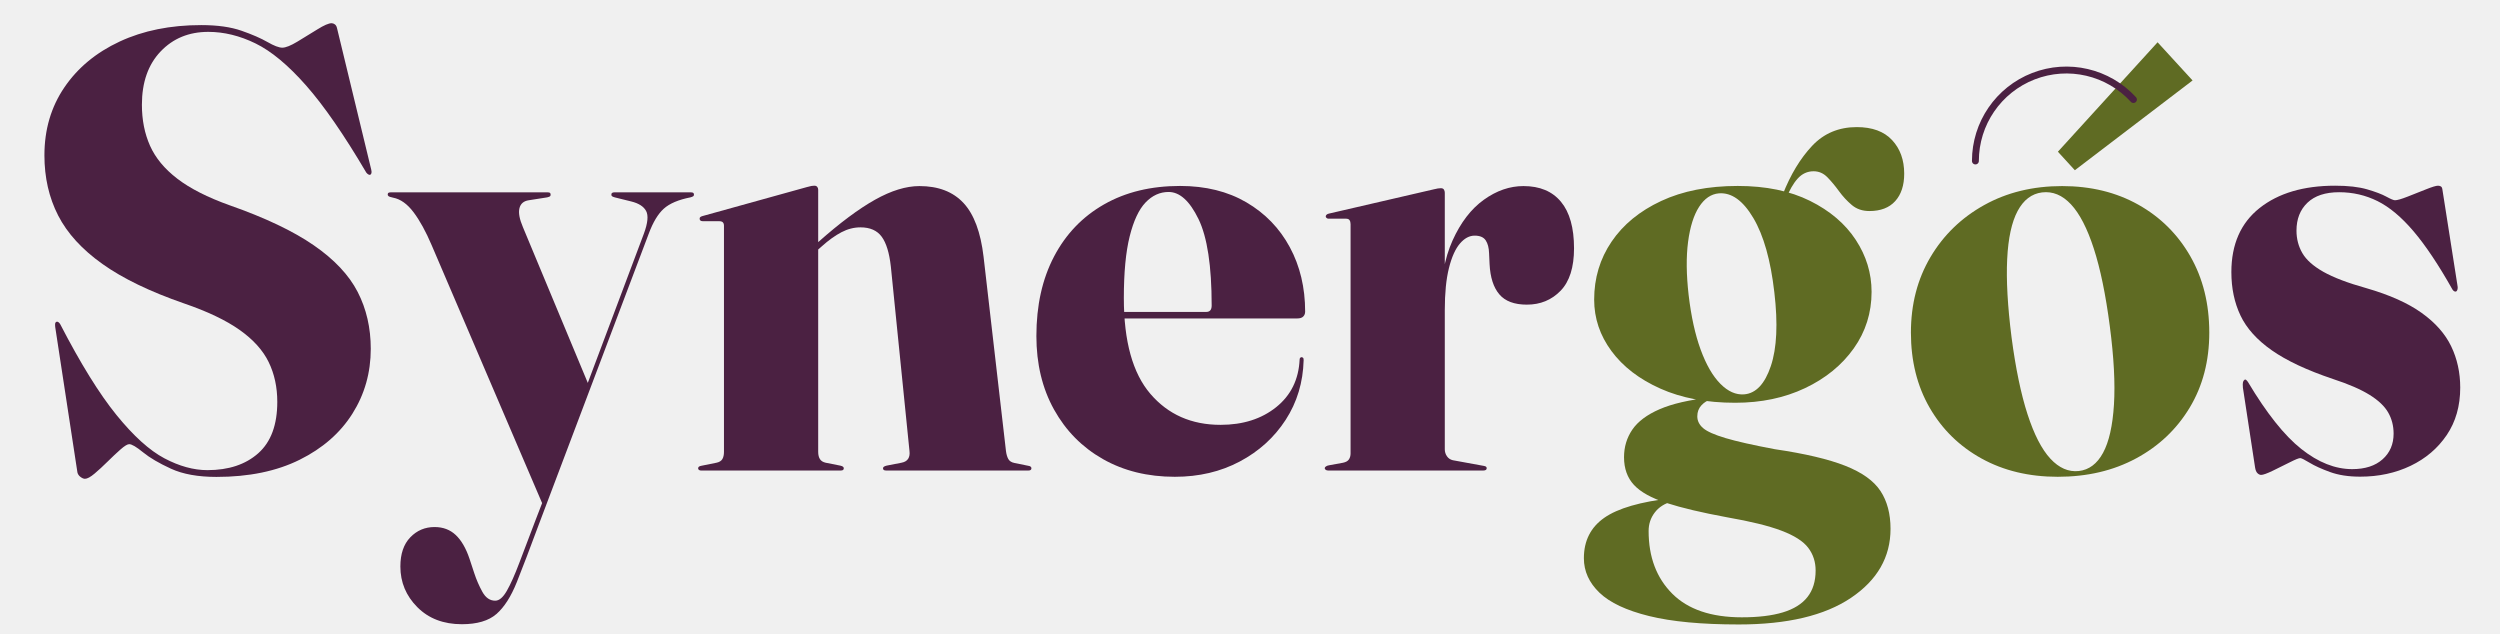
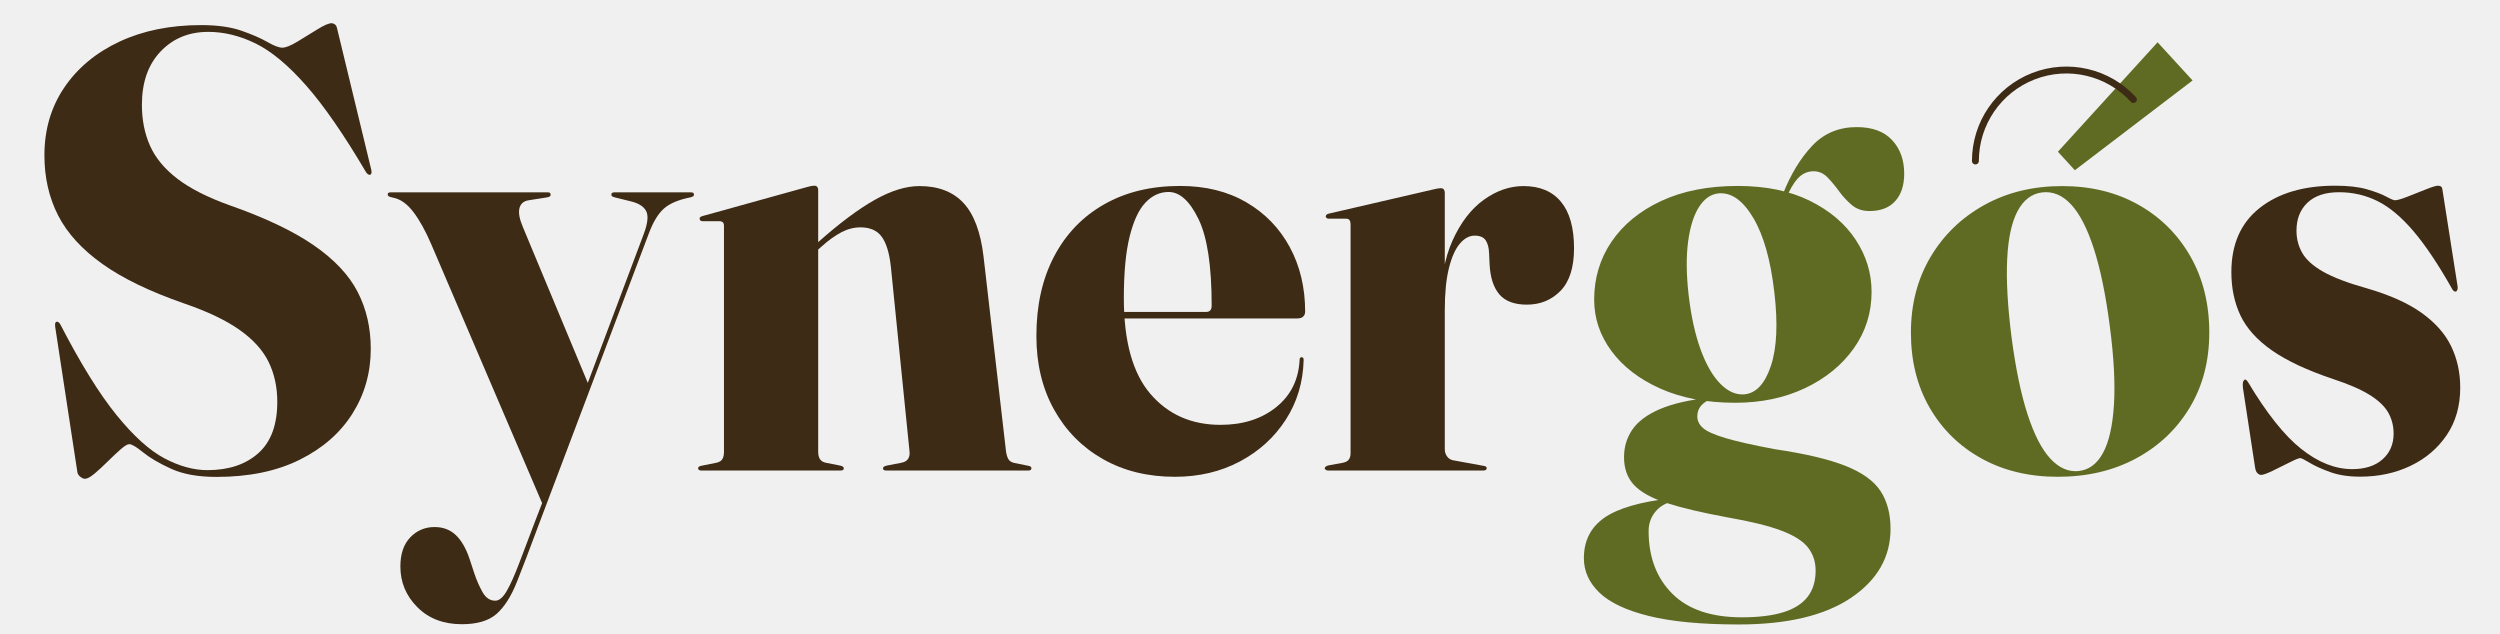
<svg xmlns="http://www.w3.org/2000/svg" viewBox="-80 -1500 7970 2020">
  <mask id="md0">
    <rect x="57" y="-1431" width="1053" height="1462" fill="white" />
  </mask>
  <g mask="url(#md0)">
-     <path transform="translate(0,0) scale(1,-1)" d="M610 -20.4Q522.2 -20.4 465.199 5.7Q408.199 31.8 376.199 57.9Q344.199 84 331.999 84Q323.399 84 304.499 67.4Q285.6 50.8 263.4 28.8Q241.2 6.8 221.5 -9.8Q201.801 -26.4 190.801 -26.4Q184.601 -26.4 176.701 -20.5Q168.801 -14.6 166.801 -6L96.001 457.598Q95.201 465.198 95.901 468.898Q96.601 472.598 99.201 473.598Q102.001 475.598 105.701 473.298Q109.401 470.998 112.001 466.398Q209.4 277.999 291.1 177.299Q372.799 76.6 444.1 38.9Q515.4 1.2 581.2 1.2Q682.801 1.2 743.401 55.1Q804.001 109 804.001 218.801Q804.001 289.201 776.501 345.701Q749.001 402.201 683.801 448.301Q618.601 494.402 506.4 532.802Q344.2 589.002 246.601 658.402Q149.001 727.802 105.301 813.201Q61.601 898.601 61.601 1004.801Q61.601 1127.801 125.201 1221.4Q188.801 1315 301.4 1367.5Q414 1420 561.599 1420Q638.599 1420 690 1402Q741.4 1384 772.7 1366Q804 1347.999 820 1347.999Q836.2 1347.999 868.499 1367.5Q900.799 1387 932.098 1406.5Q963.398 1426 977.198 1426Q982.398 1426 987.498 1422.3Q992.598 1418.6 994.398 1410.4L1103.598 958.801Q1105.198 951.401 1104.198 948.102Q1103.198 944.802 1100.398 942.802Q1097.798 941.802 1094.098 944.001Q1090.398 946.201 1087.598 950.001Q981.399 1130.401 895.799 1227.5Q810.199 1324.6 734.699 1361.5Q659.199 1398.4 583.999 1398.4Q491.398 1398.4 431.897 1335.8Q372.397 1273.2 372.397 1165.999Q372.397 1093.399 398.297 1035.299Q424.197 977.199 485.297 930.298Q546.398 883.398 651.998 845.598Q821.798 785.998 920.198 718.098Q1018.598 650.198 1060.297 569.198Q1101.997 488.198 1101.997 387.999Q1101.997 273.999 1043.598 181.399Q985.198 88.8 875.099 34.2Q764.999 -20.4 610 -20.4Z" fill="#4B2142" />
+     <path transform="translate(0,0) scale(1,-1)" d="M610 -20.4Q522.2 -20.4 465.199 5.7Q408.199 31.8 376.199 57.9Q344.199 84 331.999 84Q323.399 84 304.499 67.4Q285.6 50.8 263.4 28.8Q241.2 6.8 221.5 -9.8Q201.801 -26.4 190.801 -26.4Q184.601 -26.4 176.701 -20.5Q168.801 -14.6 166.801 -6L96.001 457.598Q95.201 465.198 95.901 468.898Q96.601 472.598 99.201 473.598Q102.001 475.598 105.701 473.298Q109.401 470.998 112.001 466.398Q209.4 277.999 291.1 177.299Q372.799 76.6 444.1 38.9Q515.4 1.2 581.2 1.2Q682.801 1.2 743.401 55.1Q804.001 109 804.001 218.801Q804.001 289.201 776.501 345.701Q749.001 402.201 683.801 448.301Q618.601 494.402 506.4 532.802Q344.2 589.002 246.601 658.402Q149.001 727.802 105.301 813.201Q61.601 898.601 61.601 1004.801Q61.601 1127.801 125.201 1221.4Q188.801 1315 301.4 1367.5Q414 1420 561.599 1420Q638.599 1420 690 1402Q741.4 1384 772.7 1366Q804 1347.999 820 1347.999Q836.2 1347.999 868.499 1367.5Q900.799 1387 932.098 1406.5Q963.398 1426 977.198 1426Q982.398 1426 987.498 1422.3Q992.598 1418.6 994.398 1410.4L1103.598 958.801Q1105.198 951.401 1104.198 948.102Q1103.198 944.802 1100.398 942.802Q1097.798 941.802 1094.098 944.001Q1090.398 946.201 1087.598 950.001Q981.399 1130.401 895.799 1227.5Q810.199 1324.6 734.699 1361.5Q659.199 1398.4 583.999 1398.4Q491.398 1398.4 431.897 1335.8Q372.397 1273.2 372.397 1165.999Q372.397 1093.399 398.297 1035.299Q424.197 977.199 485.297 930.298Q546.398 883.398 651.998 845.598Q821.798 785.998 920.198 718.098Q1018.598 650.198 1060.297 569.198Q1101.997 488.198 1101.997 387.999Q1101.997 273.999 1043.598 181.399Q985.198 88.8 875.099 34.2Q764.999 -20.4 610 -20.4Z" fill="#3E2B15" />
  </g>
  <mask id="md1">
    <rect x="1151" y="-892" width="986" height="1387" fill="white" />
  </mask>
  <g mask="url(#md1)">
-     <path transform="translate(1159,0) scale(1,-1)" d="M640.197 266.597 493.999 -114.998 137.199 718.201Q109.4 783.6 79.4 823.4Q49.4 863.2 14.199 869.8Q2.2 872.4 -0.4 874.7Q-3 877 -3 879.599Q-3 883.999 -0.3 885.399Q2.4 886.799 6.2 886.799H506.997Q511.797 886.799 514.096 885.299Q516.396 883.799 516.396 879.199Q516.396 875.399 513.996 873.899Q511.596 872.399 505.397 870.799L446.796 861.599Q422.396 858 416.996 836.2Q411.596 814.4 427.996 776ZM468.197 -158.403 541.398 31 556.598 71 813.798 755.4Q832.398 805.8 820.798 827.4Q809.198 849 773.198 857.8L721.598 870.599Q714.998 872.399 712.498 874.199Q709.998 875.999 709.998 878.999Q709.998 883.599 712.698 885.199Q715.398 886.799 719.398 886.799H963.598Q968.598 886.799 970.998 885.199Q973.398 883.599 973.398 879.199Q973.398 876.199 970.998 874.399Q968.598 872.599 961.998 870.799Q904.998 859.6 877.298 834.8Q849.598 810 829.198 755L477.397 -175.603Q436.597 -285.802 408.797 -355.401Q380.997 -425.001 343.598 -457.5Q306.198 -490 233.398 -490Q145.599 -490 91.5 -435.7Q37.4 -381.401 37.4 -306.002Q37.4 -245.802 69 -213.003Q100.599 -180.203 146.399 -180.203Q186.998 -180.203 213.898 -205.603Q240.798 -231.002 257.598 -280.802L272.797 -326.802Q283.197 -358.601 298.797 -386.801Q314.397 -415.001 339.797 -415.001Q358.797 -415.001 376.797 -383.501Q394.797 -352.002 416.697 -294.102Q438.597 -236.203 468.197 -158.403Z" fill="#4B2142" />
+     <path transform="translate(1159,0) scale(1,-1)" d="M640.197 266.597 493.999 -114.998 137.199 718.201Q109.4 783.6 79.4 823.4Q49.4 863.2 14.199 869.8Q2.2 872.4 -0.4 874.7Q-3 877 -3 879.599Q-3 883.999 -0.3 885.399Q2.4 886.799 6.2 886.799H506.997Q511.797 886.799 514.096 885.299Q516.396 883.799 516.396 879.199Q516.396 875.399 513.996 873.899Q511.596 872.399 505.397 870.799L446.796 861.599Q422.396 858 416.996 836.2Q411.596 814.4 427.996 776ZM468.197 -158.403 541.398 31 556.598 71 813.798 755.4Q832.398 805.8 820.798 827.4Q809.198 849 773.198 857.8L721.598 870.599Q714.998 872.399 712.498 874.199Q709.998 875.999 709.998 878.999Q709.998 883.599 712.698 885.199Q715.398 886.799 719.398 886.799H963.598Q968.598 886.799 970.998 885.199Q973.398 883.599 973.398 879.199Q973.398 876.199 970.998 874.399Q968.598 872.599 961.998 870.799Q904.998 859.6 877.298 834.8Q849.598 810 829.198 755L477.397 -175.603Q436.597 -285.802 408.797 -355.401Q380.997 -425.001 343.598 -457.5Q306.198 -490 233.398 -490Q145.599 -490 91.5 -435.7Q37.4 -381.401 37.4 -306.002Q37.4 -245.802 69 -213.003Q100.599 -180.203 146.399 -180.203Q186.998 -180.203 213.898 -205.603Q240.798 -231.002 257.598 -280.802L272.797 -326.802Q283.197 -358.601 298.797 -386.801Q314.397 -415.001 339.797 -415.001Q358.797 -415.001 376.797 -383.501Q394.797 -352.002 416.697 -294.102Q438.597 -236.203 468.197 -158.403Z" fill="#3E2B15" />
  </g>
  <mask id="md2">
    <rect x="2141" y="-913" width="1073" height="918" fill="white" />
  </mask>
  <g mask="url(#md2)">
-     <path transform="translate(2116,0) scale(1,-1)" d="M412.397 895.199V59.6Q412.397 45 417.997 36.3Q423.597 27.6 436.397 24.8L482.797 15.6Q493.997 13.2 493.997 7.2Q493.997 0 484.797 0H38.4Q35 0 32.3 1.9Q29.6 3.8 29.6 7.2Q29.6 9.8 31.9 12Q34.2 14.2 40.4 15.2L88.001 24.8Q101.601 27.6 106.801 36.3Q112.001 45 112.001 59.2V780.4Q112.001 787.4 108.501 791.1Q105.001 794.8 96.801 794.8H44.8Q39 794.8 36.7 797.1Q34.4 799.4 34.4 802.8Q34.4 806.6 37.1 808.4Q39.8 810.2 43.6 811.2L376.397 903.599Q386.997 906.399 390.997 907.199Q394.997 907.999 399.997 907.999Q406.197 907.999 409.297 904.299Q412.397 900.599 412.397 895.199ZM387.597 682.8 375.597 695.6 413.597 729.2Q515.397 819.4 593.197 863.1Q670.996 906.799 735.196 906.799Q825.396 906.799 875.597 852.899Q925.797 798.999 939.597 681.599L1010.997 62.4Q1012.997 46.4 1018.497 36.6Q1023.997 26.8 1038.197 24L1081.397 15.2Q1087.597 14.4 1089.897 12.2Q1092.197 10 1092.197 7.2Q1092.197 3.8 1089.897 1.9Q1087.597 0 1082.997 0H628.6Q619 0 619 7.2Q619 12.8 630.6 15.6L677.801 24.8Q693.001 27.6 699.201 37.4Q705.401 47.2 703.401 62.4L644 650.399Q636.8 715.4 614.9 745.301Q592.999 775.201 547.199 775.201Q516.198 775.201 486.398 759.601Q456.598 744.001 423.997 714.8Z" fill="#4B2142" />
+     <path transform="translate(2116,0) scale(1,-1)" d="M412.397 895.199V59.6Q412.397 45 417.997 36.3Q423.597 27.6 436.397 24.8L482.797 15.6Q493.997 13.2 493.997 7.2Q493.997 0 484.797 0H38.4Q35 0 32.3 1.9Q29.6 3.8 29.6 7.2Q29.6 9.8 31.9 12Q34.2 14.2 40.4 15.2L88.001 24.8Q101.601 27.6 106.801 36.3Q112.001 45 112.001 59.2V780.4Q112.001 787.4 108.501 791.1Q105.001 794.8 96.801 794.8H44.8Q39 794.8 36.7 797.1Q34.4 799.4 34.4 802.8Q34.4 806.6 37.1 808.4Q39.8 810.2 43.6 811.2L376.397 903.599Q386.997 906.399 390.997 907.199Q394.997 907.999 399.997 907.999Q406.197 907.999 409.297 904.299Q412.397 900.599 412.397 895.199ZM387.597 682.8 375.597 695.6 413.597 729.2Q515.397 819.4 593.197 863.1Q670.996 906.799 735.196 906.799Q825.396 906.799 875.597 852.899Q925.797 798.999 939.597 681.599L1010.997 62.4Q1012.997 46.4 1018.497 36.6Q1023.997 26.8 1038.197 24L1081.397 15.2Q1087.597 14.4 1089.897 12.2Q1092.197 10 1092.197 7.2Q1092.197 3.8 1089.897 1.9Q1087.597 0 1082.997 0H628.6Q619 0 619 7.2Q619 12.8 630.6 15.6L677.801 24.8Q693.001 27.6 699.201 37.4Q705.401 47.2 703.401 62.4L644 650.399Q636.8 715.4 614.9 745.301Q592.999 775.201 547.199 775.201Q516.198 775.201 486.398 759.601Q456.598 744.001 423.997 714.8Z" fill="#3E2B15" />
  </g>
  <mask id="md3">
    <rect x="3219" y="-912" width="867" height="937" fill="white" />
  </mask>
  <g mask="url(#md3)">
-     <path transform="translate(3197,0) scale(1,-1)" d="M883.797 506.401Q883.797 497.201 877.797 491.001Q871.797 484.801 858.597 484.801H235.798V505.601H568.601Q585.801 505.601 585.801 526Q585.801 715.4 543.801 801.7Q501.8 888 448.599 888Q406.999 888 374.998 854.499Q342.997 820.999 324.397 746.399Q305.797 671.798 305.797 549.599Q305.797 342.999 390.497 244.298Q475.197 145.598 613.997 145.598Q721.197 145.598 791.497 201.998Q861.797 258.398 866.197 353.798Q866.397 358.398 868.597 359.898Q870.797 361.398 871.797 361.398Q874.597 361.398 876.897 359.498Q879.197 357.598 878.997 351.798Q876.197 245.599 821.697 161.499Q767.197 77.4 675.398 28.7Q583.598 -20 468.399 -20Q338.599 -20 239.2 36.4Q139.8 92.8 83.4 194.1Q27 295.4 27 428.8Q27 574.799 83.3 682.199Q139.6 789.599 242.7 848.399Q345.799 907.199 484.999 907.199Q607.198 907.199 696.598 854.9Q785.998 802.6 834.897 712Q883.797 621.4 883.797 506.401Z" fill="#4B2142" />
+     <path transform="translate(3197,0) scale(1,-1)" d="M883.797 506.401Q883.797 497.201 877.797 491.001Q871.797 484.801 858.597 484.801H235.798V505.601H568.601Q585.801 505.601 585.801 526Q585.801 715.4 543.801 801.7Q501.8 888 448.599 888Q406.999 888 374.998 854.499Q342.997 820.999 324.397 746.399Q305.797 671.798 305.797 549.599Q305.797 342.999 390.497 244.298Q475.197 145.598 613.997 145.598Q721.197 145.598 791.497 201.998Q861.797 258.398 866.197 353.798Q866.397 358.398 868.597 359.898Q870.797 361.398 871.797 361.398Q874.597 361.398 876.897 359.498Q879.197 357.598 878.997 351.798Q876.197 245.599 821.697 161.499Q767.197 77.4 675.398 28.7Q583.598 -20 468.399 -20Q338.599 -20 239.2 36.4Q139.8 92.8 83.4 194.1Q27 295.4 27 428.8Q27 574.799 83.3 682.199Q139.6 789.599 242.7 848.399Q345.799 907.199 484.999 907.199Q607.198 907.199 696.598 854.9Q785.998 802.6 834.897 712Q883.797 621.4 883.797 506.401Z" fill="#3E2B15" />
  </g>
  <mask id="md4">
    <rect x="4138" y="-912" width="805" height="917" fill="white" />
  </mask>
  <g mask="url(#md4)">
-     <path transform="translate(4112,0) scale(1,-1)" d="M399.997 519.599Q399.997 647.399 438.797 733.399Q477.597 819.399 538.397 863.099Q599.197 906.799 664.797 906.799Q742.997 906.799 784.496 856.6Q825.996 806.4 825.996 708.401Q825.996 617.202 783.097 573.002Q740.197 528.803 675.598 528.803Q615.799 528.803 587.899 561.602Q559.999 594.402 556.799 657.601L555.199 692.401Q554.399 718.801 544.399 733.801Q534.399 748.802 509.199 748.802Q483.798 748.802 462.098 723.401Q440.398 698.001 427.197 645.3Q413.997 592.6 413.997 511.599ZM413.997 885.599V565.599V67.6Q413.997 55.4 420.797 45.5Q427.597 35.6 439.597 32.8L537.997 14.8Q543.797 13.8 545.697 12Q547.597 10.2 547.597 7.2Q547.597 3.8 544.897 1.9Q542.197 0 536.797 0H42.2Q37 0 34.1 2.4Q31.2 4.8 31.2 7.4Q31.2 10.2 34.9 12.9Q38.6 15.6 44.6 16.6L89.601 24.8Q103.201 27.6 108.401 35.5Q113.601 43.4 113.601 54.4V785.2Q113.601 793 110.501 797.9Q107.401 802.8 99.201 802.8H43.2Q39.8 802.8 37.1 805.1Q34.4 807.4 34.4 810Q34.4 813 37.1 815.6Q39.8 818.2 45.2 819.2L378.797 896.399Q386.997 898.399 391.797 899.199Q396.597 899.999 401.597 899.999Q408.597 899.999 411.297 895.499Q413.997 890.999 413.997 885.599Z" fill="#4B2142" />
+     <path transform="translate(4112,0) scale(1,-1)" d="M399.997 519.599Q399.997 647.399 438.797 733.399Q477.597 819.399 538.397 863.099Q599.197 906.799 664.797 906.799Q742.997 906.799 784.496 856.6Q825.996 806.4 825.996 708.401Q825.996 617.202 783.097 573.002Q740.197 528.803 675.598 528.803Q615.799 528.803 587.899 561.602Q559.999 594.402 556.799 657.601L555.199 692.401Q554.399 718.801 544.399 733.801Q534.399 748.802 509.199 748.802Q483.798 748.802 462.098 723.401Q440.398 698.001 427.197 645.3Q413.997 592.6 413.997 511.599ZM413.997 885.599V565.599V67.6Q413.997 55.4 420.797 45.5Q427.597 35.6 439.597 32.8L537.997 14.8Q543.797 13.8 545.697 12Q547.597 10.2 547.597 7.2Q547.597 3.8 544.897 1.9Q542.197 0 536.797 0H42.2Q37 0 34.1 2.4Q31.2 4.8 31.2 7.4Q31.2 10.2 34.9 12.9Q38.6 15.6 44.6 16.6L89.601 24.8Q103.201 27.6 108.401 35.5Q113.601 43.4 113.601 54.4V785.2Q113.601 793 110.501 797.9Q107.401 802.8 99.201 802.8H43.2Q39.8 802.8 37.1 805.1Q34.4 807.4 34.4 810Q34.4 813 37.1 815.6Q39.8 818.2 45.2 819.2L378.797 896.399Q386.997 898.399 391.797 899.199Q396.597 899.999 401.597 899.999Q408.597 899.999 411.297 895.499Q413.997 890.999 413.997 885.599Z" fill="#3E2B15" />
  </g>
  <mask id="md5">
    <rect x="4964" y="-1100" width="1031" height="1596" fill="white" />
  </mask>
  <g mask="url(#md5)">
    <path transform="translate(4950,0) scale(1,-1)" d="M627.799 67.998Q523.799 87.599 470.899 103.399Q417.998 119.199 399.498 135.199Q380.998 151.199 380.998 172.8Q380.998 194 394.498 208.2Q407.999 222.4 423.799 226L422.999 232.8Q321.2 221.6 260.8 195.4Q200.401 169.2 173.901 130.4Q147.401 91.601 147.401 42.401Q147.401 -11.799 179.001 -45.899Q210.601 -79.998 282.701 -103.399Q354.801 -126.799 476.201 -149.199Q588.001 -168.599 649.301 -191.799Q710.6 -215 734.4 -246.1Q758.2 -277.2 758.2 -318.799Q758.2 -370.2 732.2 -403.3Q706.2 -436.4 654 -452.2Q601.799 -468 522.999 -468Q376.398 -468 301.098 -392.6Q225.798 -317.201 225.798 -192.801Q225.798 -159.4 245.499 -133.699Q265.2 -107.999 301.401 -98.399L300.601 -87.999Q149.601 -105.199 84.5 -150.699Q19.4 -196.2 19.4 -279.6Q19.4 -341.8 69.1 -389.5Q118.8 -437.2 227.5 -464Q336.2 -490.8 512.999 -490.8Q744.998 -490.8 870.998 -405.9Q996.997 -321.001 996.997 -186.001Q996.997 -114.002 964.997 -65.302Q932.998 -16.602 852.598 15.098Q772.199 46.798 627.799 67.998ZM644.999 858.399 662.599 863.599Q679.799 907.199 700.899 930.599Q721.999 953.999 751.799 953.999Q776.999 953.999 795.699 934.899Q814.399 915.799 832.699 890.599Q850.999 865.399 873.699 846.299Q896.398 827.199 929.798 827.199Q983.398 827.199 1011.997 858.899Q1040.597 890.599 1040.597 946.398Q1040.597 1011.998 1001.997 1053.398Q963.397 1094.797 889.398 1094.797Q803.399 1094.797 747.099 1035.098Q690.799 975.398 652.999 879.199ZM936.597 569.6Q936.597 658.4 886.197 735.3Q835.797 812.2 740.198 859.7Q644.598 907.199 509.799 907.199Q368.599 907.199 265.9 859.3Q163.2 811.4 107.7 729.6Q52.201 647.8 52.201 544.8Q52.201 455.6 107.3 380.9Q162.4 306.2 263.3 261.1Q364.199 216 501.798 216Q625.998 216 724.398 262.6Q822.797 309.2 879.697 389.2Q936.597 469.2 936.597 569.6ZM449.799 883.6Q510.2 888.4 559.601 805.099Q609.001 721.799 626.601 567.999Q644.201 418.8 615.5 333.2Q586.799 247.6 530.599 242.8Q490.998 239.6 454.497 276.5Q417.997 313.4 391.697 385.3Q365.397 457.2 353.397 559.2Q342.197 657.2 351.597 729Q360.998 800.8 386.698 840.6Q412.399 880.4 449.799 883.6Z" fill="#5F6B23" />
  </g>
  <mask id="md6">
    <rect x="6007" y="-912" width="961" height="937" fill="white" />
  </mask>
  <g mask="url(#md6)">
    <path transform="translate(5977,0) scale(1,-1)" d="M516.999 906.799Q654.399 906.799 760.099 847.399Q865.798 788 925.998 682.6Q986.198 577.2 986.198 439.6Q986.198 304.4 923.998 200.9Q861.798 97.4 752.999 38.7Q644.199 -20 502.999 -20Q365.6 -20 260.1 38.3Q154.6 96.6 94.8 200.1Q35 303.6 35 439.6Q35 575 97.3 680.3Q159.6 785.6 268.5 846.199Q377.399 906.799 516.999 906.799ZM570.199 -1.6Q619 3.8 647.5 56.3Q676.001 108.8 682.301 209.9Q688.602 311 669.002 460.6Q649.402 610.8 618.102 707.4Q586.802 804 545.401 848.4Q504 892.8 452.999 886.6Q403.599 880.4 375.198 827.399Q346.797 774.399 341.897 673.999Q336.996 573.599 355.796 424.8Q375.396 276.2 406.696 179.5Q437.997 82.8 479.497 37.9Q520.998 -7 570.199 -1.6Z" fill="#5F6B23" />
  </g>
  <mask id="md7">
    <rect x="7029" y="-913" width="740" height="938" fill="white" />
  </mask>
  <g mask="url(#md7)">
-     <path transform="translate(6998,0) scale(1,-1)" d="M420.799 4.4Q482.4 4.4 517.6 35.7Q552.8 67 552.8 117.601Q552.8 154.601 535.6 184.801Q518.4 215.001 476.2 241.202Q434 267.402 360 291.602Q235.2 333.602 164.5 383.201Q93.8 432.801 64.7 494.101Q35.6 555.401 35.6 632.4Q35.6 765.6 125.6 836.8Q215.6 908 366.399 908Q428.399 908 468.299 896.4Q508.199 884.799 529.399 873.199Q550.599 861.599 557.199 861.599Q567.999 861.599 597.599 873.199Q627.198 884.799 656.198 896.4Q685.198 908 694.398 908Q698.798 908 703.098 905.9Q707.398 903.8 708.398 895.6L755.998 592.401Q757.998 583.601 756.698 578.201Q755.398 572.801 752.398 570.801Q749.398 569.801 746.498 571.201Q743.598 572.601 740.798 576.401Q673.999 695 616.299 762.8Q558.599 830.6 501.499 858.9Q444.399 887.2 379.199 887.2Q313.199 887.2 278.198 853.799Q243.198 820.399 243.198 764.799Q243.198 725.399 261.898 693.098Q280.598 660.798 328.798 633.498Q376.998 606.198 466.398 581.198Q576.598 549.398 642.198 502.498Q707.798 455.599 736.498 395.699Q765.198 335.799 765.198 264.399Q765.198 176.599 722.198 113.1Q679.198 49.6 606.998 15Q534.799 -19.6 445.999 -19.6Q390.599 -19.6 349.999 -4.8Q309.399 10 284.999 24.8Q260.599 39.6 255.199 39.6Q248.399 39.6 221.999 26.2Q195.6 12.8 167.8 -0.6Q140 -14 130.4 -14Q124.6 -14 118.901 -8.6Q113.201 -3.2 111.201 9.6L72.4 263.999Q71.4 276.399 72.6 281.499Q73.8 286.599 77.6 289.199Q79.8 291.199 82.5 288.999Q85.2 286.799 88.4 282.399Q177.6 132.799 258.6 68.6Q339.599 4.4 420.799 4.4Z" fill="#4B2142" />
+     <path transform="translate(6998,0) scale(1,-1)" d="M420.799 4.4Q482.4 4.4 517.6 35.7Q552.8 67 552.8 117.601Q552.8 154.601 535.6 184.801Q518.4 215.001 476.2 241.202Q434 267.402 360 291.602Q235.2 333.602 164.5 383.201Q93.8 432.801 64.7 494.101Q35.6 555.401 35.6 632.4Q35.6 765.6 125.6 836.8Q215.6 908 366.399 908Q428.399 908 468.299 896.4Q508.199 884.799 529.399 873.199Q550.599 861.599 557.199 861.599Q567.999 861.599 597.599 873.199Q627.198 884.799 656.198 896.4Q685.198 908 694.398 908Q698.798 908 703.098 905.9Q707.398 903.8 708.398 895.6L755.998 592.401Q757.998 583.601 756.698 578.201Q755.398 572.801 752.398 570.801Q749.398 569.801 746.498 571.201Q743.598 572.601 740.798 576.401Q673.999 695 616.299 762.8Q558.599 830.6 501.499 858.9Q444.399 887.2 379.199 887.2Q313.199 887.2 278.198 853.799Q243.198 820.399 243.198 764.799Q243.198 725.399 261.898 693.098Q280.598 660.798 328.798 633.498Q376.998 606.198 466.398 581.198Q576.598 549.398 642.198 502.498Q707.798 455.599 736.498 395.699Q765.198 335.799 765.198 264.399Q765.198 176.599 722.198 113.1Q679.198 49.6 606.998 15Q534.799 -19.6 445.999 -19.6Q390.599 -19.6 349.999 -4.8Q309.399 10 284.999 24.8Q260.599 39.6 255.199 39.6Q248.399 39.6 221.999 26.2Q195.6 12.8 167.8 -0.6Q140 -14 130.4 -14Q124.6 -14 118.901 -8.6Q113.201 -3.2 111.201 9.6L72.4 263.999Q71.4 276.399 72.6 281.499Q73.8 286.599 77.6 289.199Q79.8 291.199 82.5 288.999Q85.2 286.799 88.4 282.399Q177.6 132.799 258.6 68.6Q339.599 4.4 420.799 4.4Z" fill="#3E2B15" />
  </g>
  <path d="M6534.6,-957.3 L6909.9,-1243.5 L6798.4,-1365.2 L6480.6,-1016.3 Z" fill="#5F6B23" />
-   <path d="M6217.6,-986.8 A290,290 0 0 1 6721.4,-1182.7" fill="none" stroke="#4B2142" stroke-width="22" stroke-linecap="round" />
+   <path d="M6217.6,-986.8 A290,290 0 0 1 6721.4,-1182.7" fill="none" stroke="#3E2B15" stroke-width="22" stroke-linecap="round" />
</svg>
